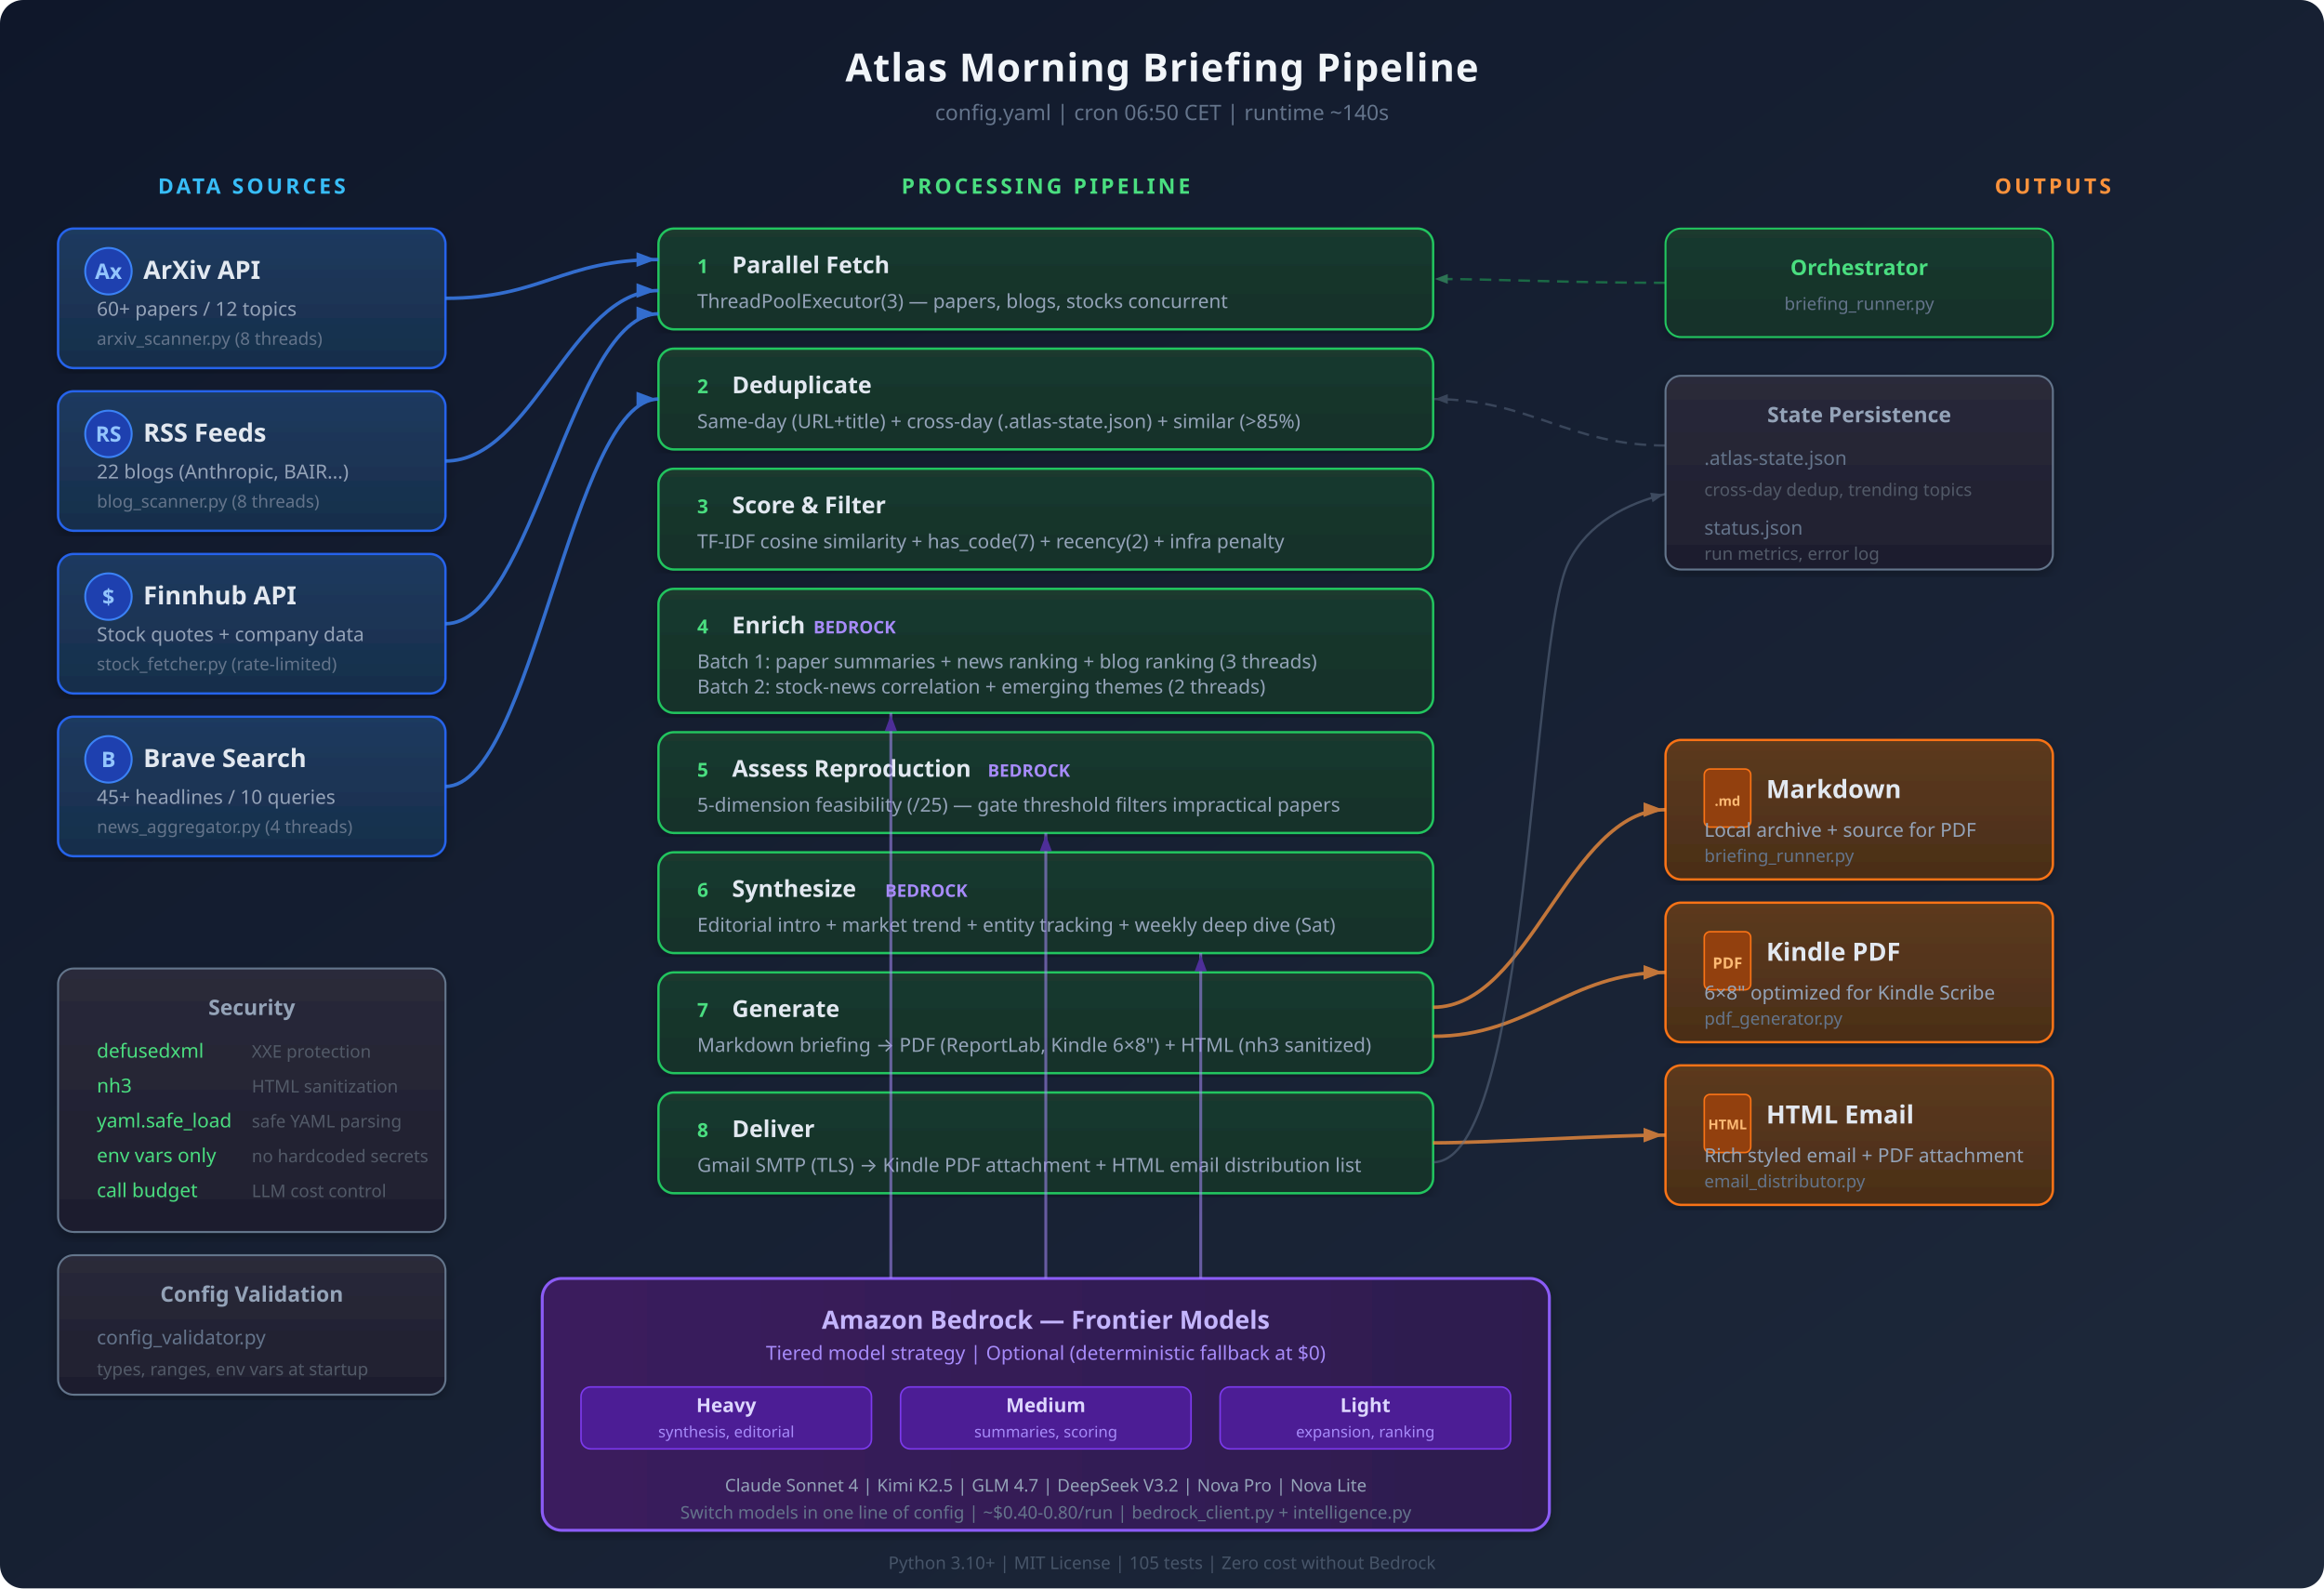
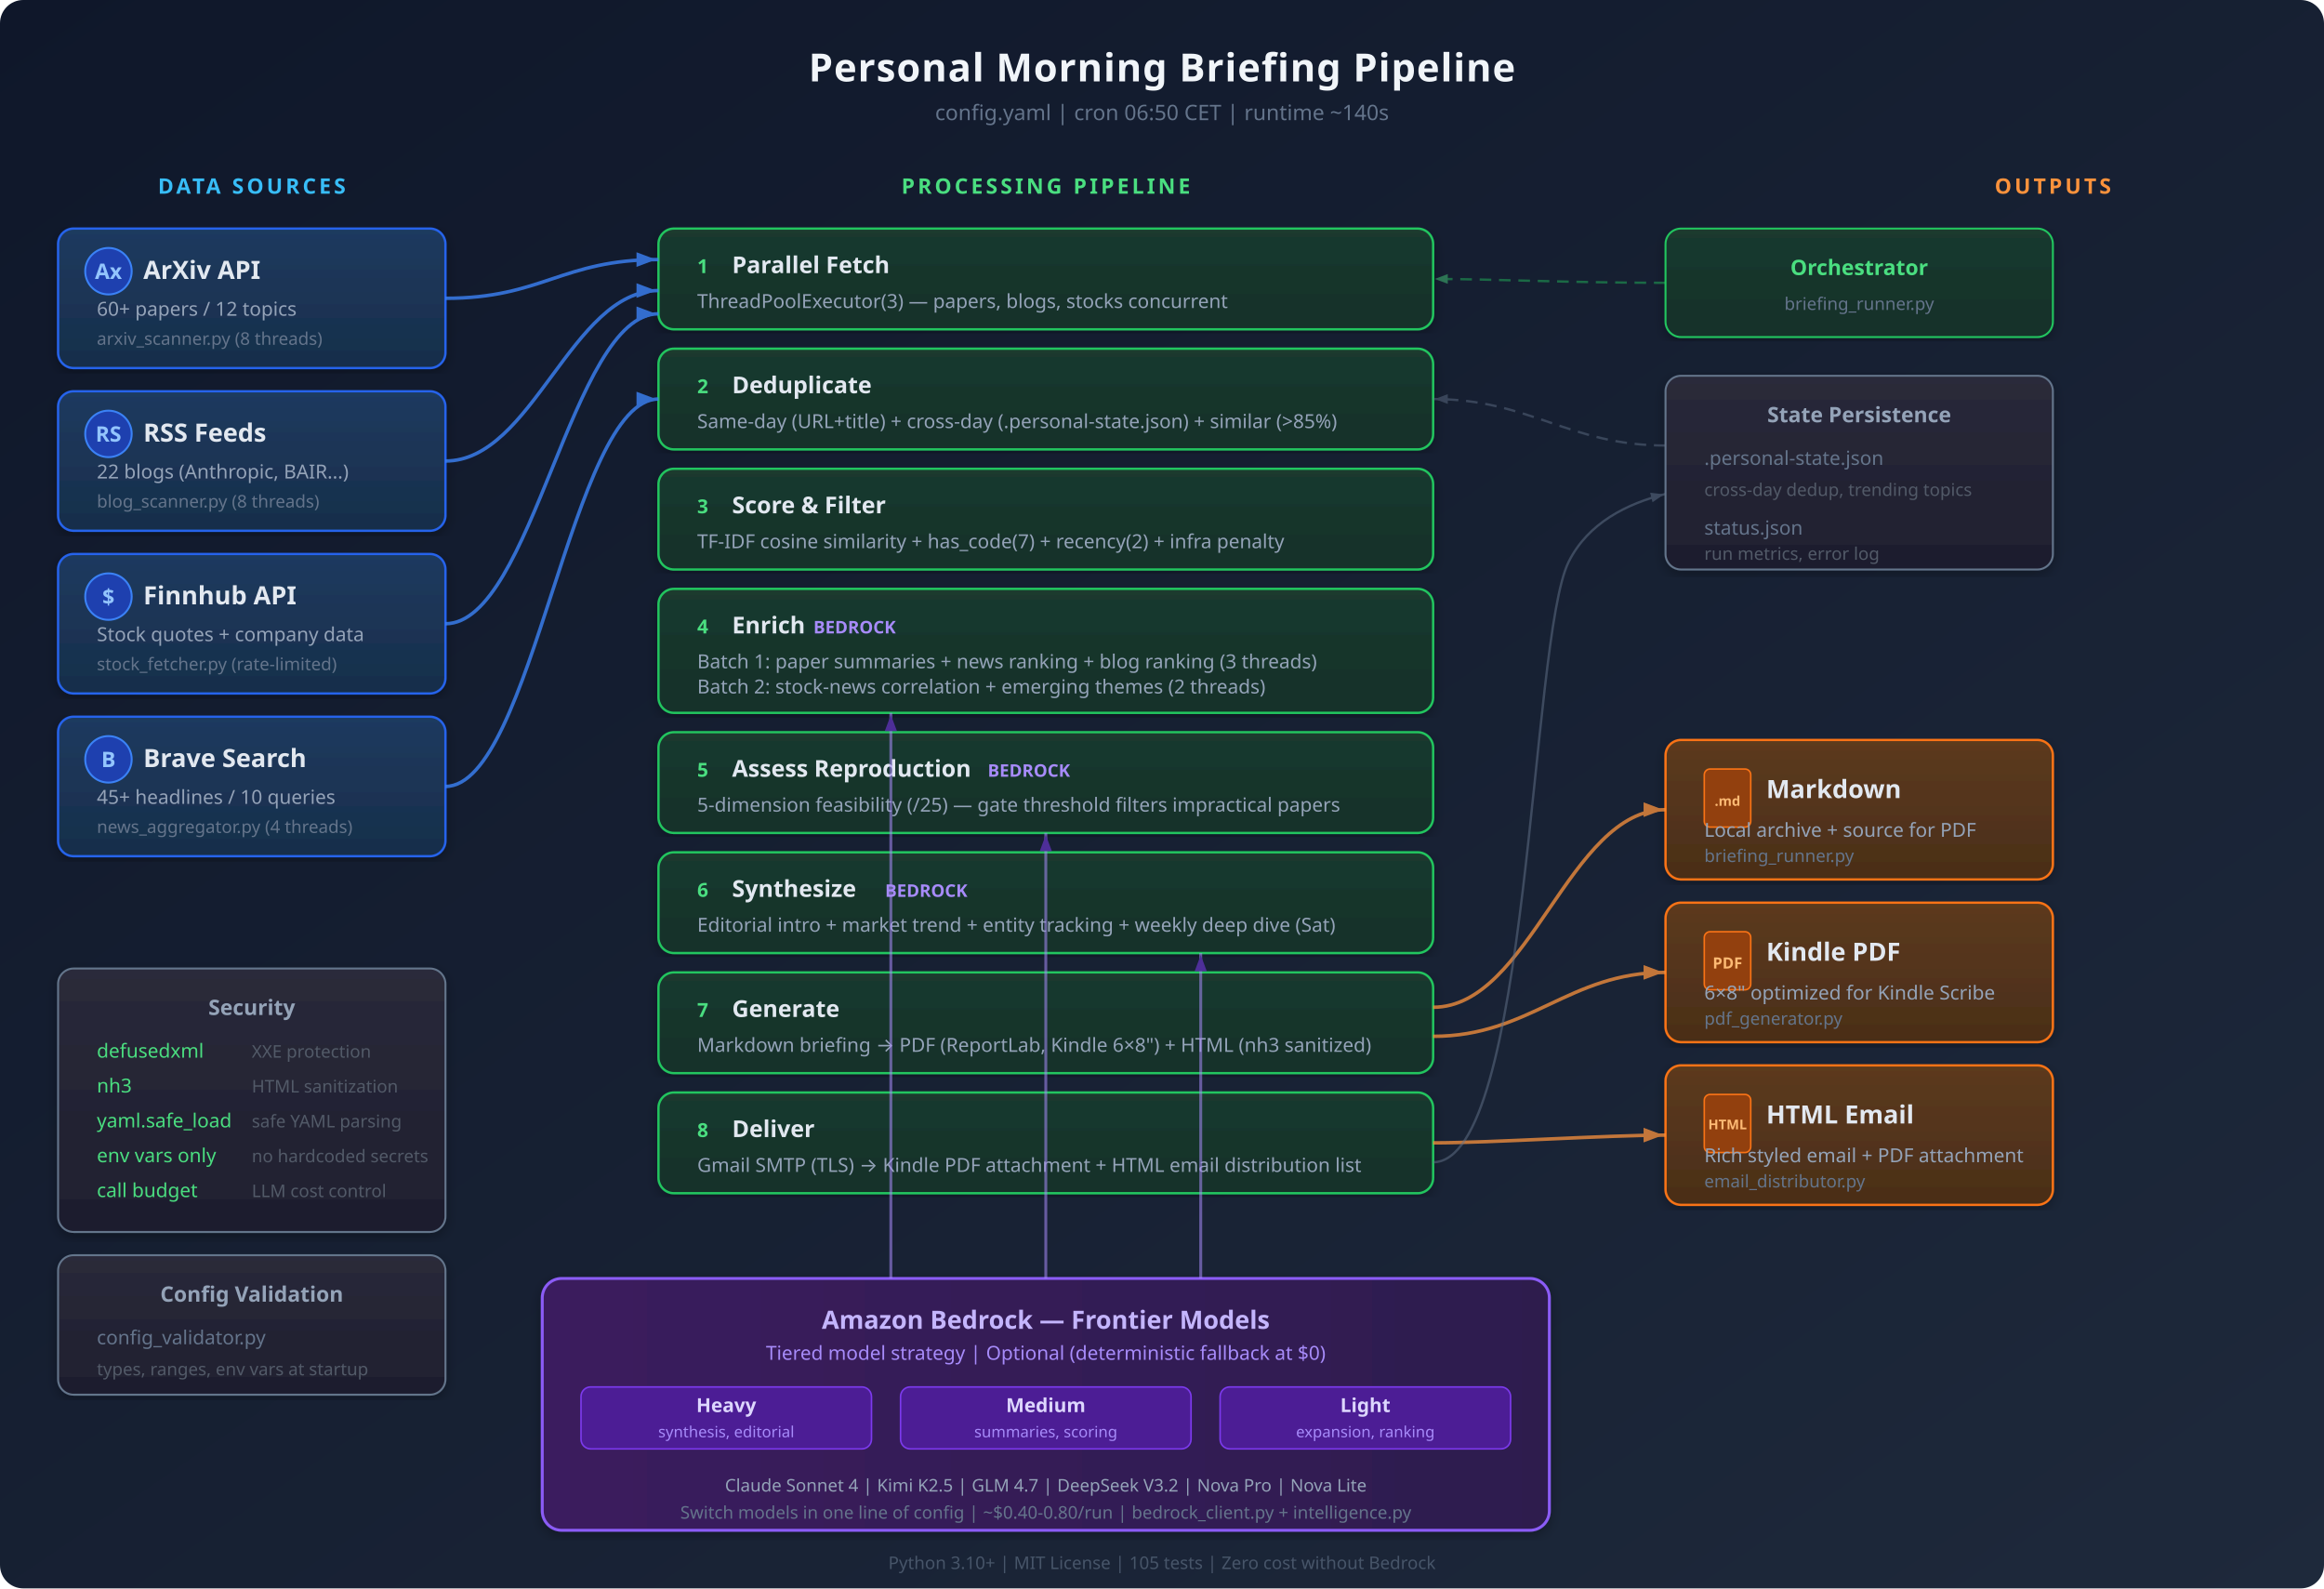
<svg xmlns="http://www.w3.org/2000/svg" viewBox="0 0 1200 820" font-family="'Segoe UI', system-ui, -apple-system, sans-serif">
  <defs>
    <linearGradient id="bgGrad" x1="0%" y1="0%" x2="100%" y2="100%">
      <stop offset="0%" style="stop-color:#0f172a" />
      <stop offset="100%" style="stop-color:#1e293b" />
    </linearGradient>
    <linearGradient id="sourceGrad" x1="0%" y1="0%" x2="0%" y2="100%">
      <stop offset="0%" style="stop-color:#1e3a5f" />
      <stop offset="100%" style="stop-color:#172e4a" />
    </linearGradient>
    <linearGradient id="pipeGrad" x1="0%" y1="0%" x2="0%" y2="100%">
      <stop offset="0%" style="stop-color:#1a3a2e" />
      <stop offset="100%" style="stop-color:#14302a" />
    </linearGradient>
    <linearGradient id="bedrockGrad" x1="0%" y1="0%" x2="100%" y2="0%">
      <stop offset="0%" style="stop-color:#3b1f5e" />
      <stop offset="100%" style="stop-color:#2d1a4e" />
    </linearGradient>
    <linearGradient id="outputGrad" x1="0%" y1="0%" x2="0%" y2="100%">
      <stop offset="0%" style="stop-color:#5c3a1e" />
      <stop offset="100%" style="stop-color:#4a2e18" />
    </linearGradient>
    <linearGradient id="stateGrad" x1="0%" y1="0%" x2="0%" y2="100%">
      <stop offset="0%" style="stop-color:#2a2a3a" />
      <stop offset="100%" style="stop-color:#1e1e2e" />
    </linearGradient>
    <filter id="shadow" x="-4%" y="-4%" width="108%" height="108%">
      <feDropShadow dx="0" dy="2" stdDeviation="3" flood-color="#000" flood-opacity="0.3" />
    </filter>
    <marker id="arrBlue" viewBox="0 0 10 7" refX="9" refY="3.5" markerWidth="7" markerHeight="5" orient="auto">
      <path d="M 0 0.5 L 8 3.5 L 0 6.5 z" fill="#3b82f6" />
    </marker>
    <marker id="arrGreen" viewBox="0 0 10 7" refX="9" refY="3.5" markerWidth="7" markerHeight="5" orient="auto">
      <path d="M 0 0.5 L 8 3.5 L 0 6.5 z" fill="#4ade80" />
    </marker>
    <marker id="arrPurple" viewBox="0 0 10 7" refX="9" refY="3.5" markerWidth="7" markerHeight="5" orient="auto">
      <path d="M 0 0.5 L 8 3.5 L 0 6.5 z" fill="#a78bfa" />
    </marker>
    <marker id="arrPurpleUp" viewBox="0 0 10 7" refX="9" refY="3.5" markerWidth="7" markerHeight="5" orient="auto">
      <path d="M 0 0.5 L 8 3.5 L 0 6.5 z" fill="#7c3aed" />
    </marker>
    <marker id="arrOrange" viewBox="0 0 10 7" refX="9" refY="3.5" markerWidth="7" markerHeight="5" orient="auto">
      <path d="M 0 0.5 L 8 3.5 L 0 6.5 z" fill="#fb923c" />
    </marker>
    <marker id="arrGray" viewBox="0 0 10 7" refX="9" refY="3.5" markerWidth="7" markerHeight="5" orient="auto">
      <path d="M 0 0.5 L 8 3.5 L 0 6.5 z" fill="#64748b" />
    </marker>
  </defs>
  <rect width="1200" height="820" fill="url(#bgGrad)" rx="12" />
-   <text x="600" y="42" text-anchor="middle" fill="#f1f5f9" font-size="20" font-weight="700" letter-spacing="0.5">Atlas Morning Briefing Pipeline</text>
+   <text x="600" y="42" text-anchor="middle" fill="#f1f5f9" font-size="20" font-weight="700" letter-spacing="0.5">Personal Morning Briefing Pipeline</text>
  <text x="600" y="62" text-anchor="middle" fill="#64748b" font-size="11">config.yaml  |  cron 06:50 CET  |  runtime ~140s</text>
  <text x="130" y="100" text-anchor="middle" fill="#38bdf8" font-size="11" font-weight="600" letter-spacing="1.5">DATA SOURCES</text>
  <text x="540" y="100" text-anchor="middle" fill="#4ade80" font-size="11" font-weight="600" letter-spacing="1.5">PROCESSING PIPELINE</text>
  <text x="1060" y="100" text-anchor="middle" fill="#fb923c" font-size="11" font-weight="600" letter-spacing="1.5">OUTPUTS</text>
  <rect x="30" y="118" width="200" height="72" rx="8" fill="url(#sourceGrad)" stroke="#2563eb" stroke-width="1.2" filter="url(#shadow)" />
  <circle cx="56" cy="140" r="12" fill="#1e40af" stroke="#3b82f6" stroke-width="1" />
  <text x="56" y="144" text-anchor="middle" fill="#93c5fd" font-size="11" font-weight="700">Ax</text>
  <text x="74" y="144" fill="#e2e8f0" font-size="13" font-weight="600">ArXiv API</text>
  <text x="50" y="163" fill="#94a3b8" font-size="10">60+ papers / 12 topics</text>
  <text x="50" y="178" fill="#64748b" font-size="9">arxiv_scanner.py  (8 threads)</text>
  <rect x="30" y="202" width="200" height="72" rx="8" fill="url(#sourceGrad)" stroke="#2563eb" stroke-width="1.2" filter="url(#shadow)" />
  <circle cx="56" cy="224" r="12" fill="#1e40af" stroke="#3b82f6" stroke-width="1" />
  <text x="56" y="228" text-anchor="middle" fill="#93c5fd" font-size="11" font-weight="700">RS</text>
  <text x="74" y="228" fill="#e2e8f0" font-size="13" font-weight="600">RSS Feeds</text>
  <text x="50" y="247" fill="#94a3b8" font-size="10">22 blogs (Anthropic, BAIR...)</text>
  <text x="50" y="262" fill="#64748b" font-size="9">blog_scanner.py  (8 threads)</text>
  <rect x="30" y="286" width="200" height="72" rx="8" fill="url(#sourceGrad)" stroke="#2563eb" stroke-width="1.2" filter="url(#shadow)" />
  <circle cx="56" cy="308" r="12" fill="#1e40af" stroke="#3b82f6" stroke-width="1" />
  <text x="56" y="312" text-anchor="middle" fill="#93c5fd" font-size="11" font-weight="700">$</text>
  <text x="74" y="312" fill="#e2e8f0" font-size="13" font-weight="600">Finnhub API</text>
  <text x="50" y="331" fill="#94a3b8" font-size="10">Stock quotes + company data</text>
  <text x="50" y="346" fill="#64748b" font-size="9">stock_fetcher.py  (rate-limited)</text>
  <rect x="30" y="370" width="200" height="72" rx="8" fill="url(#sourceGrad)" stroke="#2563eb" stroke-width="1.2" filter="url(#shadow)" />
  <circle cx="56" cy="392" r="12" fill="#1e40af" stroke="#3b82f6" stroke-width="1" />
  <text x="56" y="396" text-anchor="middle" fill="#93c5fd" font-size="11" font-weight="700">B</text>
  <text x="74" y="396" fill="#e2e8f0" font-size="13" font-weight="600">Brave Search</text>
  <text x="50" y="415" fill="#94a3b8" font-size="10">45+ headlines / 10 queries</text>
  <text x="50" y="430" fill="#64748b" font-size="9">news_aggregator.py  (4 threads)</text>
  <rect x="340" y="118" width="400" height="52" rx="8" fill="url(#pipeGrad)" stroke="#22c55e" stroke-width="1.2" filter="url(#shadow)" />
  <text x="360" y="141" fill="#4ade80" font-size="10" font-weight="700">1</text>
  <text x="378" y="141" fill="#e2e8f0" font-size="12" font-weight="600">Parallel Fetch</text>
  <text x="360" y="159" fill="#94a3b8" font-size="10">ThreadPoolExecutor(3) — papers, blogs, stocks concurrent</text>
  <rect x="340" y="180" width="400" height="52" rx="8" fill="url(#pipeGrad)" stroke="#22c55e" stroke-width="1.2" filter="url(#shadow)" />
  <text x="360" y="203" fill="#4ade80" font-size="10" font-weight="700">2</text>
  <text x="378" y="203" fill="#e2e8f0" font-size="12" font-weight="600">Deduplicate</text>
-   <text x="360" y="221" fill="#94a3b8" font-size="10">Same-day (URL+title) + cross-day (.atlas-state.json) + similar (&gt;85%)</text>
+   <text x="360" y="221" fill="#94a3b8" font-size="10">Same-day (URL+title) + cross-day (.personal-state.json) + similar (&gt;85%)</text>
  <rect x="340" y="242" width="400" height="52" rx="8" fill="url(#pipeGrad)" stroke="#22c55e" stroke-width="1.2" filter="url(#shadow)" />
  <text x="360" y="265" fill="#4ade80" font-size="10" font-weight="700">3</text>
  <text x="378" y="265" fill="#e2e8f0" font-size="12" font-weight="600">Score &amp; Filter</text>
  <text x="360" y="283" fill="#94a3b8" font-size="10">TF-IDF cosine similarity + has_code(7) + recency(2) + infra penalty</text>
  <rect x="340" y="304" width="400" height="64" rx="8" fill="url(#pipeGrad)" stroke="#22c55e" stroke-width="1.2" filter="url(#shadow)" />
  <text x="360" y="327" fill="#4ade80" font-size="10" font-weight="700">4</text>
  <text x="378" y="327" fill="#e2e8f0" font-size="12" font-weight="600">Enrich</text>
  <text x="420" y="327" fill="#a78bfa" font-size="9" font-weight="600">BEDROCK</text>
  <text x="360" y="345" fill="#94a3b8" font-size="10">Batch 1: paper summaries + news ranking + blog ranking  (3 threads)</text>
  <text x="360" y="358" fill="#94a3b8" font-size="10">Batch 2: stock-news correlation + emerging themes  (2 threads)</text>
  <rect x="340" y="378" width="400" height="52" rx="8" fill="url(#pipeGrad)" stroke="#22c55e" stroke-width="1.2" filter="url(#shadow)" />
  <text x="360" y="401" fill="#4ade80" font-size="10" font-weight="700">5</text>
  <text x="378" y="401" fill="#e2e8f0" font-size="12" font-weight="600">Assess Reproduction</text>
  <text x="510" y="401" fill="#a78bfa" font-size="9" font-weight="600">BEDROCK</text>
  <text x="360" y="419" fill="#94a3b8" font-size="10">5-dimension feasibility (/25) — gate threshold filters impractical papers</text>
  <rect x="340" y="440" width="400" height="52" rx="8" fill="url(#pipeGrad)" stroke="#22c55e" stroke-width="1.2" filter="url(#shadow)" />
  <text x="360" y="463" fill="#4ade80" font-size="10" font-weight="700">6</text>
  <text x="378" y="463" fill="#e2e8f0" font-size="12" font-weight="600">Synthesize</text>
  <text x="457" y="463" fill="#a78bfa" font-size="9" font-weight="600">BEDROCK</text>
  <text x="360" y="481" fill="#94a3b8" font-size="10">Editorial intro + market trend + entity tracking + weekly deep dive (Sat)</text>
  <rect x="340" y="502" width="400" height="52" rx="8" fill="url(#pipeGrad)" stroke="#22c55e" stroke-width="1.2" filter="url(#shadow)" />
  <text x="360" y="525" fill="#4ade80" font-size="10" font-weight="700">7</text>
  <text x="378" y="525" fill="#e2e8f0" font-size="12" font-weight="600">Generate</text>
  <text x="360" y="543" fill="#94a3b8" font-size="10">Markdown briefing → PDF (ReportLab, Kindle 6×8") + HTML (nh3 sanitized)</text>
  <rect x="340" y="564" width="400" height="52" rx="8" fill="url(#pipeGrad)" stroke="#22c55e" stroke-width="1.2" filter="url(#shadow)" />
  <text x="360" y="587" fill="#4ade80" font-size="10" font-weight="700">8</text>
  <text x="378" y="587" fill="#e2e8f0" font-size="12" font-weight="600">Deliver</text>
  <text x="360" y="605" fill="#94a3b8" font-size="10">Gmail SMTP (TLS) → Kindle PDF attachment + HTML email distribution list</text>
  <rect x="860" y="466" width="200" height="72" rx="8" fill="url(#outputGrad)" stroke="#f97316" stroke-width="1.2" filter="url(#shadow)" />
  <rect x="880" y="481" width="24" height="30" rx="3" fill="#92400e" stroke="#f97316" stroke-width="0.8" />
  <text x="892" y="500" text-anchor="middle" fill="#fdba74" font-size="8" font-weight="700">PDF</text>
  <text x="912" y="496" fill="#e2e8f0" font-size="13" font-weight="600">Kindle PDF</text>
  <text x="880" y="516" fill="#94a3b8" font-size="10">6×8" optimized for Kindle Scribe</text>
  <text x="880" y="529" fill="#64748b" font-size="9">pdf_generator.py</text>
  <rect x="860" y="550" width="200" height="72" rx="8" fill="url(#outputGrad)" stroke="#f97316" stroke-width="1.2" filter="url(#shadow)" />
  <rect x="880" y="565" width="24" height="30" rx="3" fill="#92400e" stroke="#f97316" stroke-width="0.8" />
  <text x="892" y="583" text-anchor="middle" fill="#fdba74" font-size="7" font-weight="700">HTML</text>
  <text x="912" y="580" fill="#e2e8f0" font-size="13" font-weight="600">HTML Email</text>
  <text x="880" y="600" fill="#94a3b8" font-size="10">Rich styled email + PDF attachment</text>
  <text x="880" y="613" fill="#64748b" font-size="9">email_distributor.py</text>
  <rect x="860" y="382" width="200" height="72" rx="8" fill="url(#outputGrad)" stroke="#f97316" stroke-width="1.2" filter="url(#shadow)" />
  <rect x="880" y="397" width="24" height="30" rx="3" fill="#92400e" stroke="#f97316" stroke-width="0.8" />
  <text x="892" y="416" text-anchor="middle" fill="#fdba74" font-size="7" font-weight="700">.md</text>
  <text x="912" y="412" fill="#e2e8f0" font-size="13" font-weight="600">Markdown</text>
  <text x="880" y="432" fill="#94a3b8" font-size="10">Local archive + source for PDF</text>
  <text x="880" y="445" fill="#64748b" font-size="9">briefing_runner.py</text>
  <path d="M 230,154 C 280,154 290,134 340,134" fill="none" stroke="#3b82f6" stroke-width="1.8" marker-end="url(#arrBlue)" opacity="0.8" />
  <path d="M 230,238 C 275,238 295,150 340,150" fill="none" stroke="#3b82f6" stroke-width="1.8" marker-end="url(#arrBlue)" opacity="0.8" />
  <path d="M 230,322 C 275,322 295,162 340,162" fill="none" stroke="#3b82f6" stroke-width="1.8" marker-end="url(#arrBlue)" opacity="0.8" />
  <path d="M 230,406 C 275,406 295,206 340,206" fill="none" stroke="#3b82f6" stroke-width="1.8" marker-end="url(#arrBlue)" opacity="0.8" />
  <path d="M 740,520 C 790,520 810,418 860,418" fill="none" stroke="#fb923c" stroke-width="1.8" marker-end="url(#arrOrange)" opacity="0.75" />
  <path d="M 740,535 C 790,535 810,502 860,502" fill="none" stroke="#fb923c" stroke-width="1.8" marker-end="url(#arrOrange)" opacity="0.75" />
  <path d="M 740,590 C 770,590 830,586 860,586" fill="none" stroke="#fb923c" stroke-width="1.8" marker-end="url(#arrOrange)" opacity="0.75" />
  <rect x="280" y="660" width="520" height="130" rx="10" fill="url(#bedrockGrad)" stroke="#8b5cf6" stroke-width="1.5" filter="url(#shadow)" />
  <text x="540" y="686" text-anchor="middle" fill="#c4b5fd" font-size="13" font-weight="700">Amazon Bedrock — Frontier Models</text>
  <text x="540" y="702" text-anchor="middle" fill="#a78bfa" font-size="10">Tiered model strategy  |  Optional (deterministic fallback at $0)</text>
  <rect x="300" y="716" width="150" height="32" rx="5" fill="#4c1d95" stroke="#7c3aed" stroke-width="0.8" />
  <text x="375" y="729" text-anchor="middle" fill="#ddd6fe" font-size="10" font-weight="600">Heavy</text>
  <text x="375" y="742" text-anchor="middle" fill="#a78bfa" font-size="8">synthesis, editorial</text>
  <rect x="465" y="716" width="150" height="32" rx="5" fill="#4c1d95" stroke="#7c3aed" stroke-width="0.8" />
  <text x="540" y="729" text-anchor="middle" fill="#ddd6fe" font-size="10" font-weight="600">Medium</text>
  <text x="540" y="742" text-anchor="middle" fill="#a78bfa" font-size="8">summaries, scoring</text>
  <rect x="630" y="716" width="150" height="32" rx="5" fill="#4c1d95" stroke="#7c3aed" stroke-width="0.8" />
  <text x="705" y="729" text-anchor="middle" fill="#ddd6fe" font-size="10" font-weight="600">Light</text>
  <text x="705" y="742" text-anchor="middle" fill="#a78bfa" font-size="8">expansion, ranking</text>
  <text x="540" y="770" text-anchor="middle" fill="#94a3b8" font-size="9">Claude Sonnet 4  |  Kimi K2.5  |  GLM 4.7  |  DeepSeek V3.2  |  Nova Pro  |  Nova Lite</text>
  <text x="540" y="784" text-anchor="middle" fill="#64748b" font-size="9">Switch models in one line of config  |  ~$0.40-0.80/run  |  bedrock_client.py + intelligence.py</text>
  <path d="M 460,660 C 460,630 460,398 460,368" fill="none" stroke="#a78bfa" stroke-width="1.5" marker-end="url(#arrPurpleUp)" opacity="0.55" />
  <path d="M 540,660 C 540,630 540,460 540,430" fill="none" stroke="#a78bfa" stroke-width="1.5" marker-end="url(#arrPurpleUp)" opacity="0.55" />
  <path d="M 620,660 C 620,630 620,522 620,492" fill="none" stroke="#a78bfa" stroke-width="1.5" marker-end="url(#arrPurpleUp)" opacity="0.55" />
  <rect x="860" y="194" width="200" height="100" rx="8" fill="url(#stateGrad)" stroke="#64748b" stroke-width="1" filter="url(#shadow)" />
  <text x="960" y="218" text-anchor="middle" fill="#94a3b8" font-size="11" font-weight="600">State Persistence</text>
-   <text x="880" y="240" fill="#64748b" font-size="10">.atlas-state.json</text>
+   <text x="880" y="240" fill="#64748b" font-size="10">.personal-state.json</text>
  <text x="880" y="256" fill="#525a68" font-size="9">cross-day dedup, trending topics</text>
  <text x="880" y="276" fill="#64748b" font-size="10">status.json</text>
  <text x="880" y="289" fill="#525a68" font-size="9">run metrics, error log</text>
  <path d="M 740,600 C 790,600 790,330 810,290 C 820,270 840,260 860,255" fill="none" stroke="#64748b" stroke-width="1.2" marker-end="url(#arrGray)" opacity="0.5" />
  <path d="M 860,230 C 810,230 790,206 740,206" fill="none" stroke="#64748b" stroke-width="1.2" stroke-dasharray="6,4" marker-end="url(#arrGray)" opacity="0.45" />
  <rect x="30" y="500" width="200" height="136" rx="8" fill="url(#stateGrad)" stroke="#64748b" stroke-width="1" filter="url(#shadow)" />
  <text x="130" y="524" text-anchor="middle" fill="#94a3b8" font-size="11" font-weight="600">Security</text>
  <text x="50" y="546" fill="#4ade80" font-size="10">defusedxml</text>
  <text x="130" y="546" fill="#525a68" font-size="9">XXE protection</text>
  <text x="50" y="564" fill="#4ade80" font-size="10">nh3</text>
  <text x="130" y="564" fill="#525a68" font-size="9">HTML sanitization</text>
  <text x="50" y="582" fill="#4ade80" font-size="10">yaml.safe_load</text>
  <text x="130" y="582" fill="#525a68" font-size="9">safe YAML parsing</text>
  <text x="50" y="600" fill="#4ade80" font-size="10">env vars only</text>
  <text x="130" y="600" fill="#525a68" font-size="9">no hardcoded secrets</text>
  <text x="50" y="618" fill="#4ade80" font-size="10">call budget</text>
  <text x="130" y="618" fill="#525a68" font-size="9">LLM cost control</text>
  <rect x="30" y="648" width="200" height="72" rx="8" fill="url(#stateGrad)" stroke="#64748b" stroke-width="1" filter="url(#shadow)" />
  <text x="130" y="672" text-anchor="middle" fill="#94a3b8" font-size="11" font-weight="600">Config Validation</text>
  <text x="50" y="694" fill="#64748b" font-size="10">config_validator.py</text>
  <text x="50" y="710" fill="#525a68" font-size="9">types, ranges, env vars at startup</text>
  <rect x="860" y="118" width="200" height="56" rx="8" fill="url(#pipeGrad)" stroke="#22c55e" stroke-width="1" filter="url(#shadow)" />
  <text x="960" y="142" text-anchor="middle" fill="#4ade80" font-size="11" font-weight="600">Orchestrator</text>
  <text x="960" y="160" text-anchor="middle" fill="#64748b" font-size="9">briefing_runner.py</text>
  <path d="M 860,146 C 810,146 770,144 740,144" fill="none" stroke="#22c55e" stroke-width="1.2" stroke-dasharray="6,4" marker-end="url(#arrGreen)" opacity="0.45" />
  <text x="600" y="810" text-anchor="middle" fill="#475569" font-size="9">Python 3.10+  |  MIT License  |  105 tests  |  Zero cost without Bedrock</text>
</svg>
